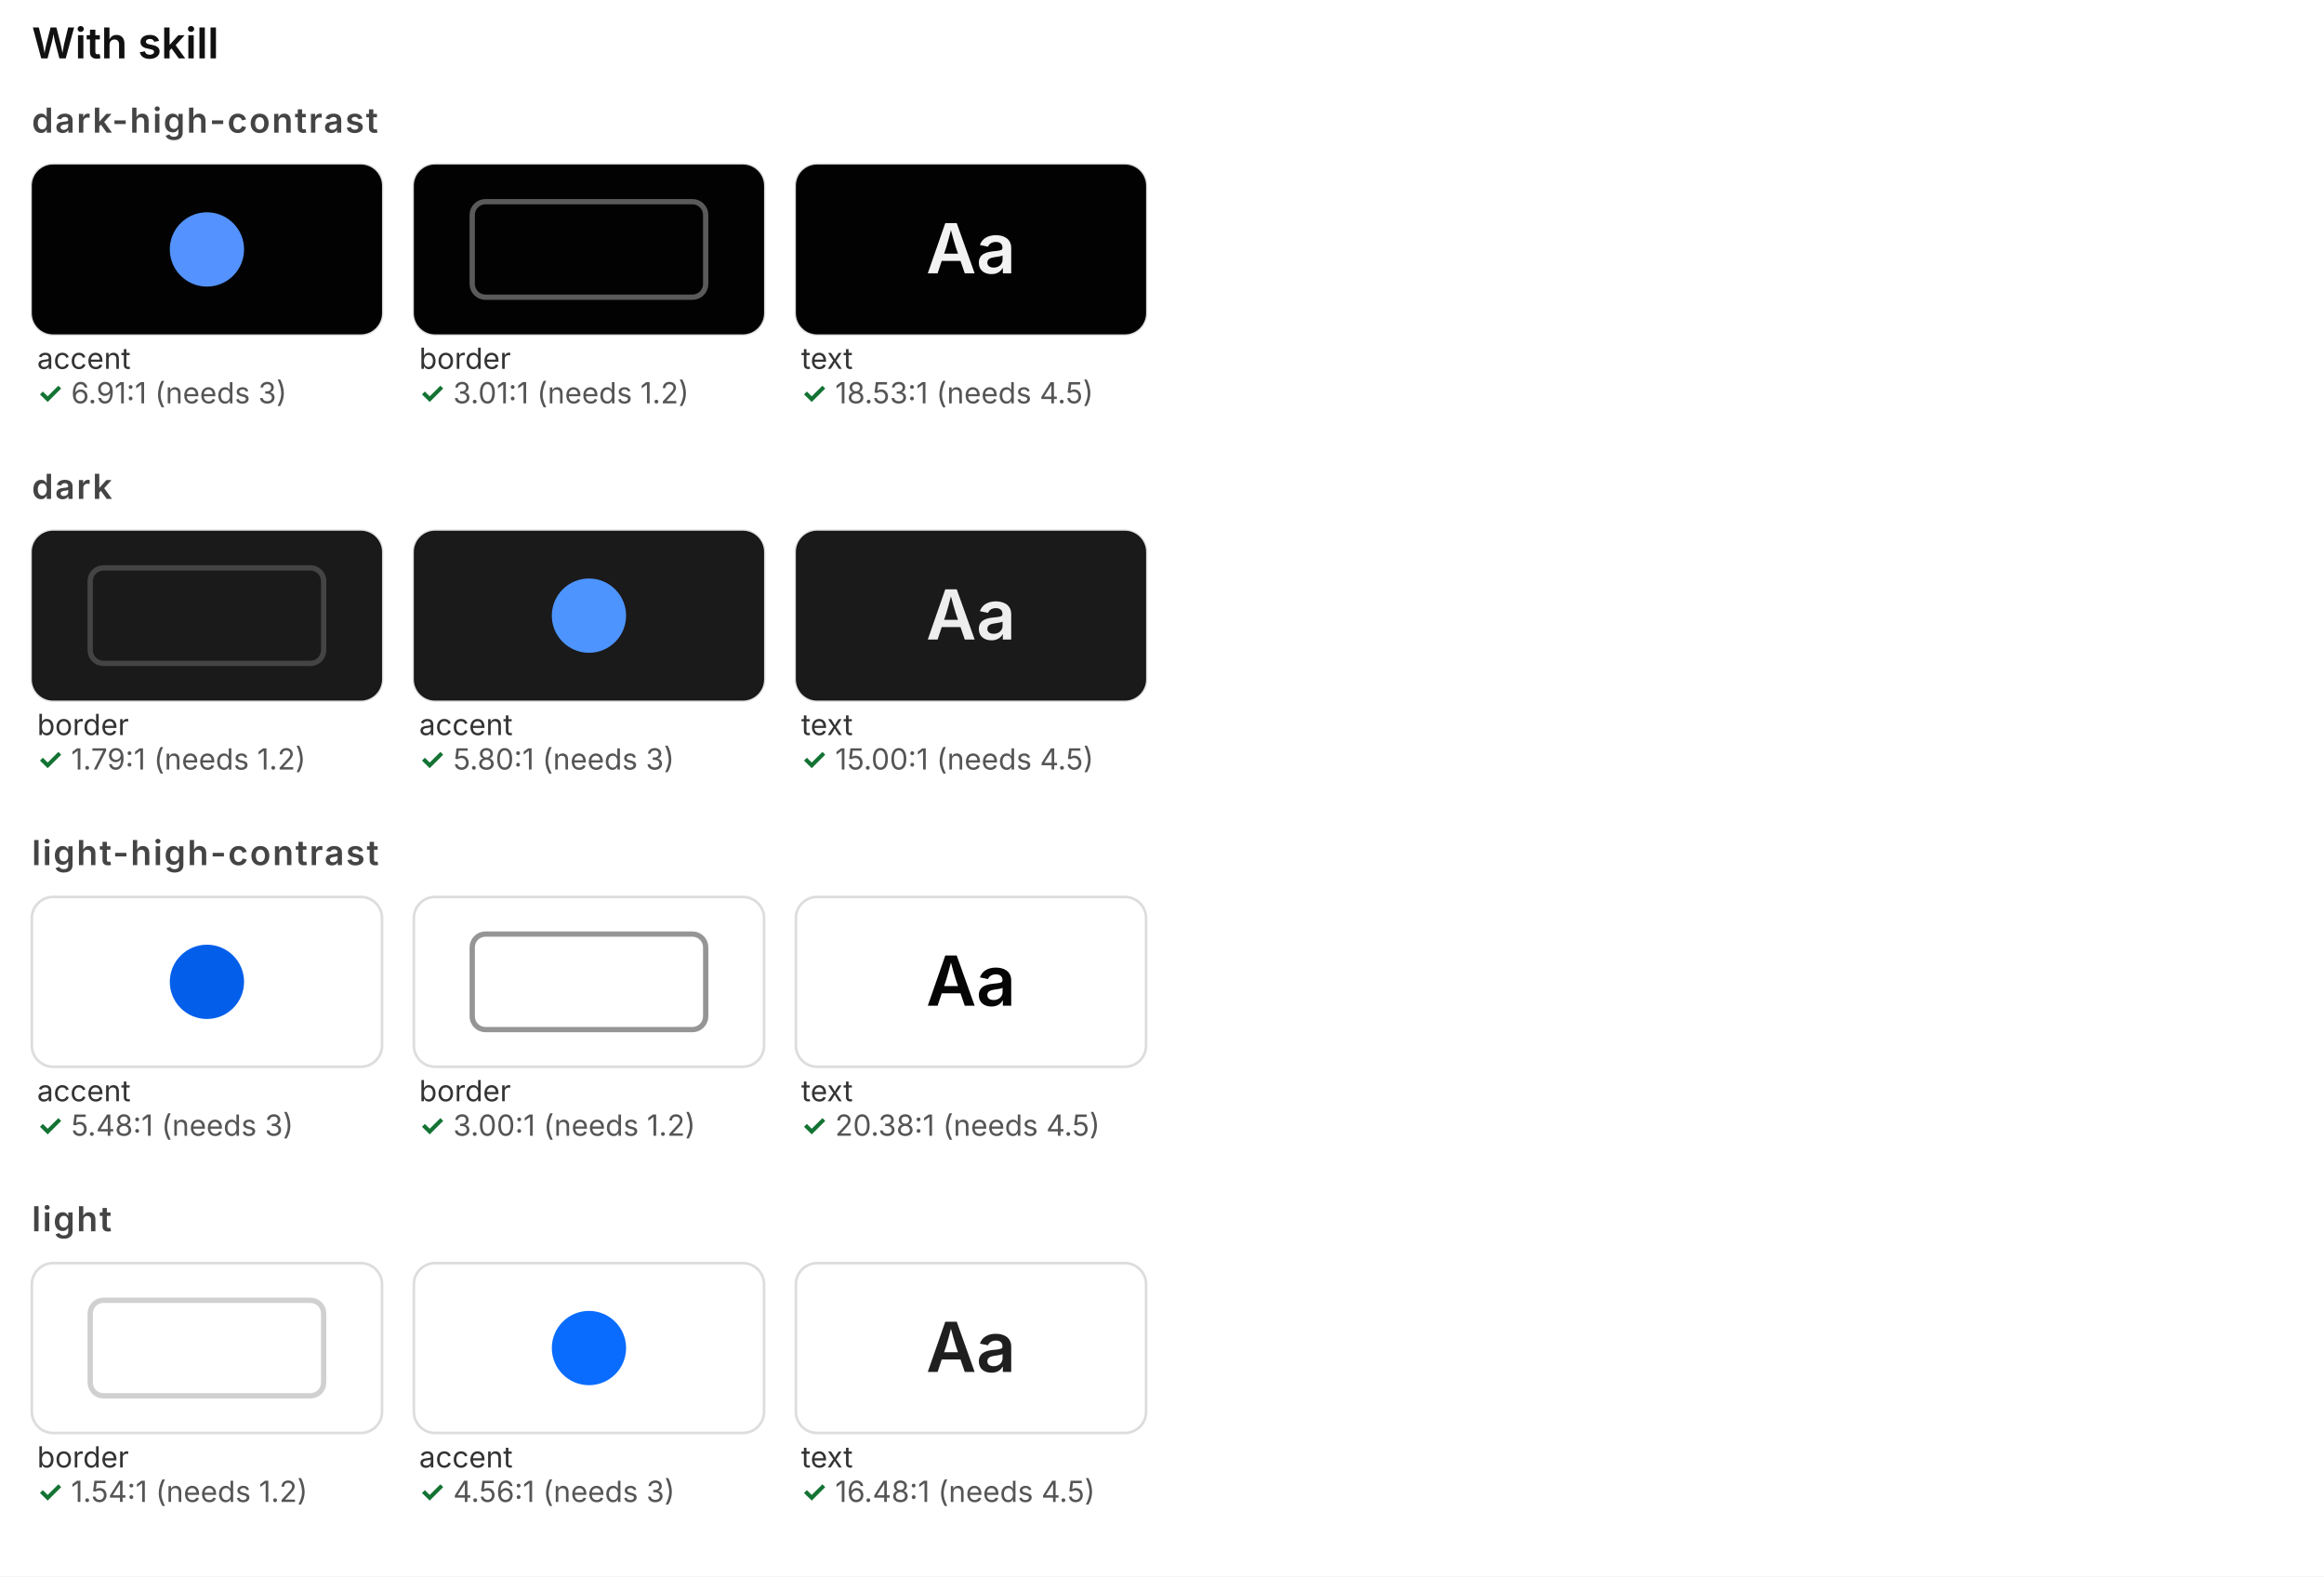
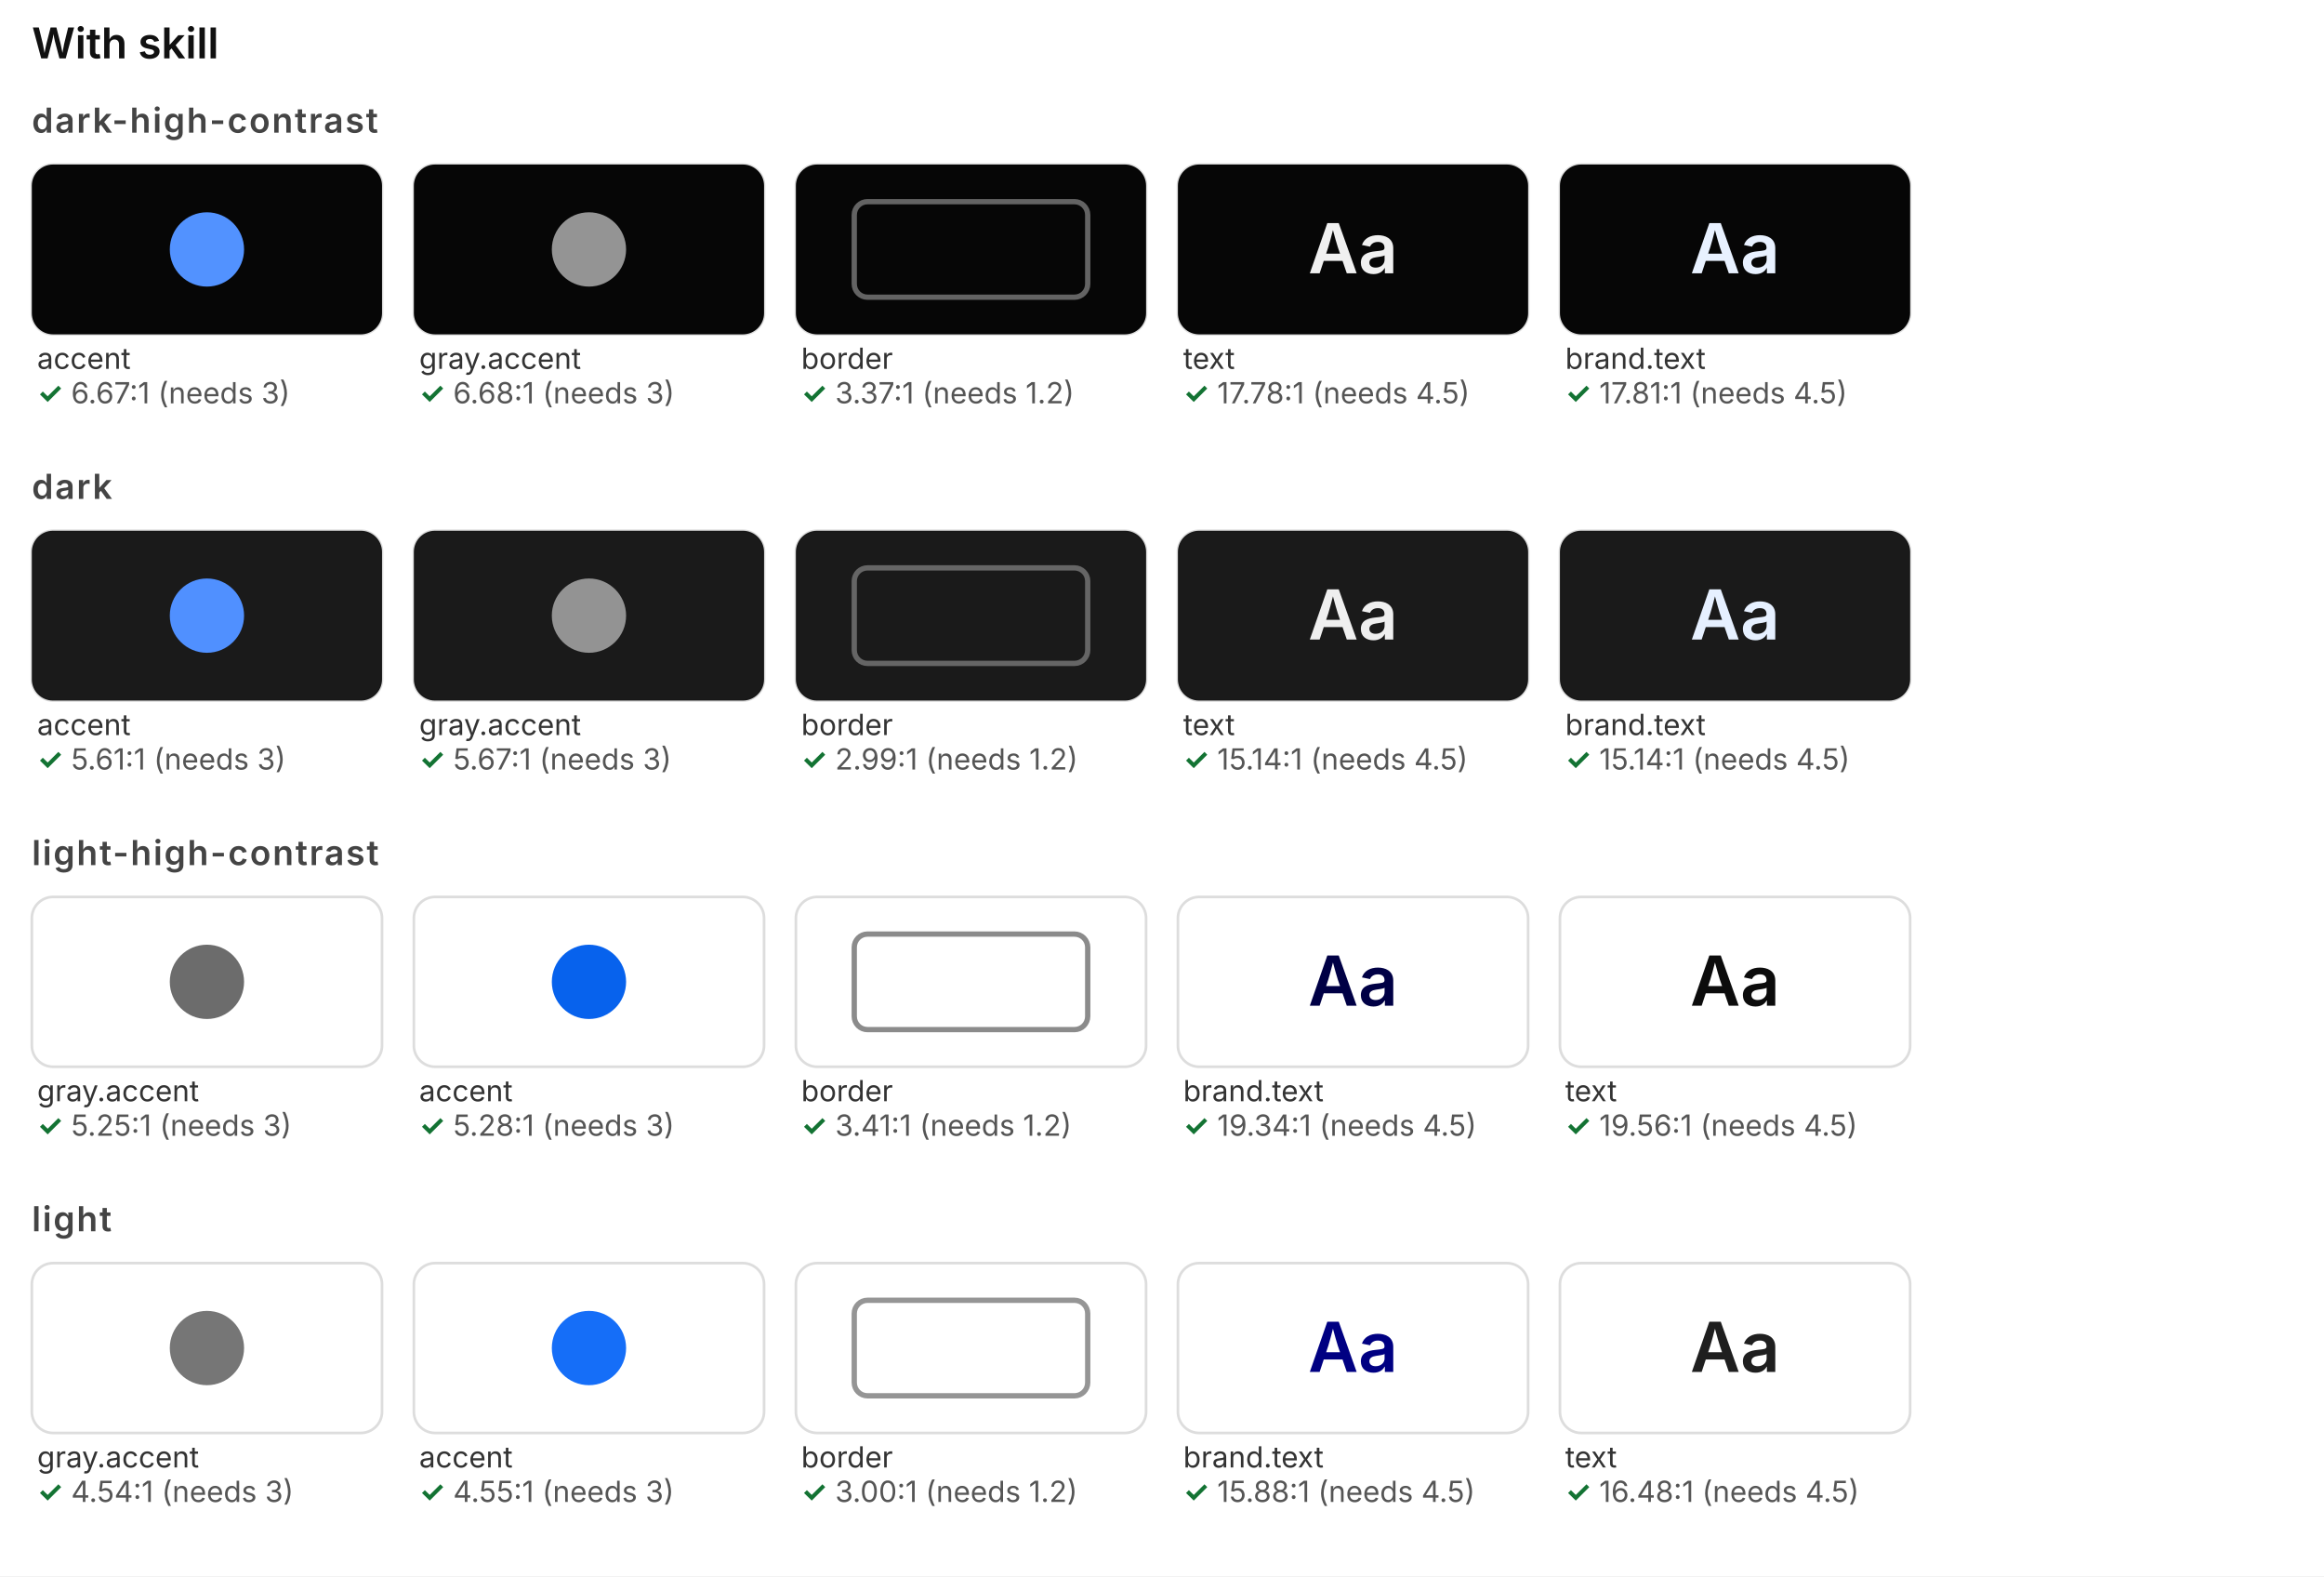
<svg xmlns="http://www.w3.org/2000/svg" width="876" height="594" viewBox="0 0 876 594" font-family="system-ui, -apple-system, Segoe UI, sans-serif">
  <style>.title{font-size:16px;font-weight:600;fill:#111}.mode{font-size:13px;font-weight:600;fill:#444;text-transform:uppercase;letter-spacing:.05em}.aa{font-size:26px;font-weight:600}.role{font-size:11px;fill:#333}.ratio{font-size:11px;fill:#555}.pass{fill:#137333;font-weight:700}.fail{fill:#c5221f;font-weight:700}.none{font-size:12px;fill:#888;font-style:italic}</style>
  <rect width="100%" height="100%" fill="#fff" />
  <text x="12" y="22" class="title">With skill</text>
  <text x="12" y="50" class="mode">dark-high-contrast</text>
-   <rect x="12" y="62" width="132" height="64" rx="8" fill="#020202" stroke="#0002" />
-   <circle cx="78" cy="94" r="14" fill="#5493ff" />
+   <rect x="12" y="62" width="132" height="64" rx="8" fill="#060606" stroke="#0002" />
+   <circle cx="78" cy="94" r="14" fill="#5292ff" />
  <text x="14" y="139" class="role">accent</text>
  <text x="14" y="152" class="ratio">
-     <tspan class="pass">✓</tspan> 6.91:1 (needs 3)</text>
-   <rect x="156" y="62" width="132" height="64" rx="8" fill="#020202" stroke="#0002" />
-   <rect x="178" y="76" width="88" height="36" rx="5" fill="none" stroke="#5a5a5a" stroke-width="2" />
-   <text x="158" y="139" class="role">border</text>
+     <tspan class="pass">✓</tspan> 6.67:1 (needs 3)</text>
+   <rect x="156" y="62" width="132" height="64" rx="8" fill="#060606" stroke="#0002" />
+   <circle cx="222" cy="94" r="14" fill="#949494" />
+   <text x="158" y="139" class="role">gray.accent</text>
  <text x="158" y="152" class="ratio">
-     <tspan class="pass">✓</tspan> 3.01:1 (needs 1.2)</text>
-   <rect x="300" y="62" width="132" height="64" rx="8" fill="#020202" stroke="#0002" />
-   <text x="366" y="103" text-anchor="middle" class="aa" fill="#f2f2f2">Aa</text>
-   <text x="302" y="139" class="role">text</text>
+     <tspan class="pass">✓</tspan> 6.68:1 (needs 3)</text>
+   <rect x="300" y="62" width="132" height="64" rx="8" fill="#060606" stroke="#0002" />
+   <rect x="322" y="76" width="88" height="36" rx="5" fill="none" stroke="#636363" stroke-width="2" />
+   <text x="302" y="139" class="role">border</text>
  <text x="302" y="152" class="ratio">
-     <tspan class="pass">✓</tspan> 18.53:1 (needs 4.5)</text>
+     <tspan class="pass">✓</tspan> 3.37:1 (needs 1.2)</text>
+   <rect x="444" y="62" width="132" height="64" rx="8" fill="#060606" stroke="#0002" />
+   <text x="510" y="103" text-anchor="middle" class="aa" fill="#f0f0f0">Aa</text>
+   <text x="446" y="139" class="role">text</text>
+   <text x="446" y="152" class="ratio">
+     <tspan class="pass">✓</tspan> 17.78:1 (needs 4.5)</text>
+   <rect x="588" y="62" width="132" height="64" rx="8" fill="#060606" stroke="#0002" />
+   <text x="654" y="103" text-anchor="middle" class="aa" fill="#e8f1ff">Aa</text>
+   <text x="590" y="139" class="role">brand.text</text>
+   <text x="590" y="152" class="ratio">
+     <tspan class="pass">✓</tspan> 17.81:1 (needs 4.5)</text>
  <text x="12" y="188" class="mode">dark</text>
  <rect x="12" y="200" width="132" height="64" rx="8" fill="#1a1a1a" stroke="#0002" />
-   <rect x="34" y="214" width="88" height="36" rx="5" fill="none" stroke="#444444" stroke-width="2" />
-   <text x="14" y="277" class="role">border</text>
+   <circle cx="78" cy="232" r="14" fill="#5090ff" />
+   <text x="14" y="277" class="role">accent</text>
  <text x="14" y="290" class="ratio">
-     <tspan class="pass">✓</tspan> 1.79:1 (needs 1.2)</text>
+     <tspan class="pass">✓</tspan> 5.61:1 (needs 3)</text>
  <rect x="156" y="200" width="132" height="64" rx="8" fill="#1a1a1a" stroke="#0002" />
-   <circle cx="222" cy="232" r="14" fill="#4d94ff" />
-   <text x="158" y="277" class="role">accent</text>
+   <circle cx="222" cy="232" r="14" fill="#939393" />
+   <text x="158" y="277" class="role">gray.accent</text>
  <text x="158" y="290" class="ratio">
-     <tspan class="pass">✓</tspan> 5.80:1 (needs 3)</text>
+     <tspan class="pass">✓</tspan> 5.67:1 (needs 3)</text>
  <rect x="300" y="200" width="132" height="64" rx="8" fill="#1a1a1a" stroke="#0002" />
-   <text x="366" y="241" text-anchor="middle" class="aa" fill="#eeeeee">Aa</text>
-   <text x="302" y="277" class="role">text</text>
+   <rect x="322" y="214" width="88" height="36" rx="5" fill="none" stroke="#656565" stroke-width="2" />
+   <text x="302" y="277" class="role">border</text>
  <text x="302" y="290" class="ratio">
-     <tspan class="pass">✓</tspan> 15.00:1 (needs 4.5)</text>
+     <tspan class="pass">✓</tspan> 2.99:1 (needs 1.2)</text>
+   <rect x="444" y="200" width="132" height="64" rx="8" fill="#1a1a1a" stroke="#0002" />
+   <text x="510" y="241" text-anchor="middle" class="aa" fill="#efefef">Aa</text>
+   <text x="446" y="277" class="role">text</text>
+   <text x="446" y="290" class="ratio">
+     <tspan class="pass">✓</tspan> 15.14:1 (needs 4.5)</text>
+   <rect x="588" y="200" width="132" height="64" rx="8" fill="#1a1a1a" stroke="#0002" />
+   <text x="654" y="241" text-anchor="middle" class="aa" fill="#e6f0ff">Aa</text>
+   <text x="590" y="277" class="role">brand.text</text>
+   <text x="590" y="290" class="ratio">
+     <tspan class="pass">✓</tspan> 15.14:1 (needs 4.5)</text>
  <text x="12" y="326" class="mode">light-high-contrast</text>
  <rect x="12" y="338" width="132" height="64" rx="8" fill="#ffffff" stroke="#0002" />
-   <circle cx="78" cy="370" r="14" fill="#035fea" />
-   <text x="14" y="415" class="role">accent</text>
+   <circle cx="78" cy="370" r="14" fill="#6c6c6c" />
+   <text x="14" y="415" class="role">gray.accent</text>
  <text x="14" y="428" class="ratio">
-     <tspan class="pass">✓</tspan> 5.48:1 (needs 3)</text>
+     <tspan class="pass">✓</tspan> 5.25:1 (needs 3)</text>
  <rect x="156" y="338" width="132" height="64" rx="8" fill="#ffffff" stroke="#0002" />
-   <rect x="178" y="352" width="88" height="36" rx="5" fill="none" stroke="#959595" stroke-width="2" />
-   <text x="158" y="415" class="role">border</text>
+   <circle cx="222" cy="370" r="14" fill="#0762ed" />
+   <text x="158" y="415" class="role">accent</text>
  <text x="158" y="428" class="ratio">
-     <tspan class="pass">✓</tspan> 3.00:1 (needs 1.2)</text>
+     <tspan class="pass">✓</tspan> 5.28:1 (needs 3)</text>
  <rect x="300" y="338" width="132" height="64" rx="8" fill="#ffffff" stroke="#0002" />
-   <text x="366" y="379" text-anchor="middle" class="aa" fill="#050505">Aa</text>
-   <text x="302" y="415" class="role">text</text>
+   <rect x="322" y="352" width="88" height="36" rx="5" fill="none" stroke="#8b8b8b" stroke-width="2" />
+   <text x="302" y="415" class="role">border</text>
  <text x="302" y="428" class="ratio">
-     <tspan class="pass">✓</tspan> 20.38:1 (needs 4.5)</text>
+     <tspan class="pass">✓</tspan> 3.41:1 (needs 1.2)</text>
+   <rect x="444" y="338" width="132" height="64" rx="8" fill="#ffffff" stroke="#0002" />
+   <text x="510" y="379" text-anchor="middle" class="aa" fill="#000045">Aa</text>
+   <text x="446" y="415" class="role">brand.text</text>
+   <text x="446" y="428" class="ratio">
+     <tspan class="pass">✓</tspan> 19.34:1 (needs 4.5)</text>
+   <rect x="588" y="338" width="132" height="64" rx="8" fill="#ffffff" stroke="#0002" />
+   <text x="654" y="379" text-anchor="middle" class="aa" fill="#0c0c0c">Aa</text>
+   <text x="590" y="415" class="role">text</text>
+   <text x="590" y="428" class="ratio">
+     <tspan class="pass">✓</tspan> 19.56:1 (needs 4.5)</text>
  <text x="12" y="464" class="mode">light</text>
  <rect x="12" y="476" width="132" height="64" rx="8" fill="#ffffff" stroke="#0002" />
-   <rect x="34" y="490" width="88" height="36" rx="5" fill="none" stroke="#d0d0d0" stroke-width="2" />
-   <text x="14" y="553" class="role">border</text>
+   <circle cx="78" cy="508" r="14" fill="#767676" />
+   <text x="14" y="553" class="role">gray.accent</text>
  <text x="14" y="566" class="ratio">
-     <tspan class="pass">✓</tspan> 1.54:1 (needs 1.2)</text>
+     <tspan class="pass">✓</tspan> 4.54:1 (needs 3)</text>
  <rect x="156" y="476" width="132" height="64" rx="8" fill="#ffffff" stroke="#0002" />
-   <circle cx="222" cy="508" r="14" fill="#0a6cff" />
+   <circle cx="222" cy="508" r="14" fill="#156ef8" />
  <text x="158" y="553" class="role">accent</text>
  <text x="158" y="566" class="ratio">
-     <tspan class="pass">✓</tspan> 4.56:1 (needs 3)</text>
+     <tspan class="pass">✓</tspan> 4.55:1 (needs 3)</text>
  <rect x="300" y="476" width="132" height="64" rx="8" fill="#ffffff" stroke="#0002" />
-   <text x="366" y="517" text-anchor="middle" class="aa" fill="#1f1f1f">Aa</text>
-   <text x="302" y="553" class="role">text</text>
+   <rect x="322" y="490" width="88" height="36" rx="5" fill="none" stroke="#959595" stroke-width="2" />
+   <text x="302" y="553" class="role">border</text>
  <text x="302" y="566" class="ratio">
+     <tspan class="pass">✓</tspan> 3.00:1 (needs 1.2)</text>
+   <rect x="444" y="476" width="132" height="64" rx="8" fill="#ffffff" stroke="#0002" />
+   <text x="510" y="517" text-anchor="middle" class="aa" fill="#000082">Aa</text>
+   <text x="446" y="553" class="role">brand.text</text>
+   <text x="446" y="566" class="ratio">
+     <tspan class="pass">✓</tspan> 15.88:1 (needs 4.5)</text>
+   <rect x="588" y="476" width="132" height="64" rx="8" fill="#ffffff" stroke="#0002" />
+   <text x="654" y="517" text-anchor="middle" class="aa" fill="#1f1f1f">Aa</text>
+   <text x="590" y="553" class="role">text</text>
+   <text x="590" y="566" class="ratio">
    <tspan class="pass">✓</tspan> 16.48:1 (needs 4.5)</text>
</svg>
